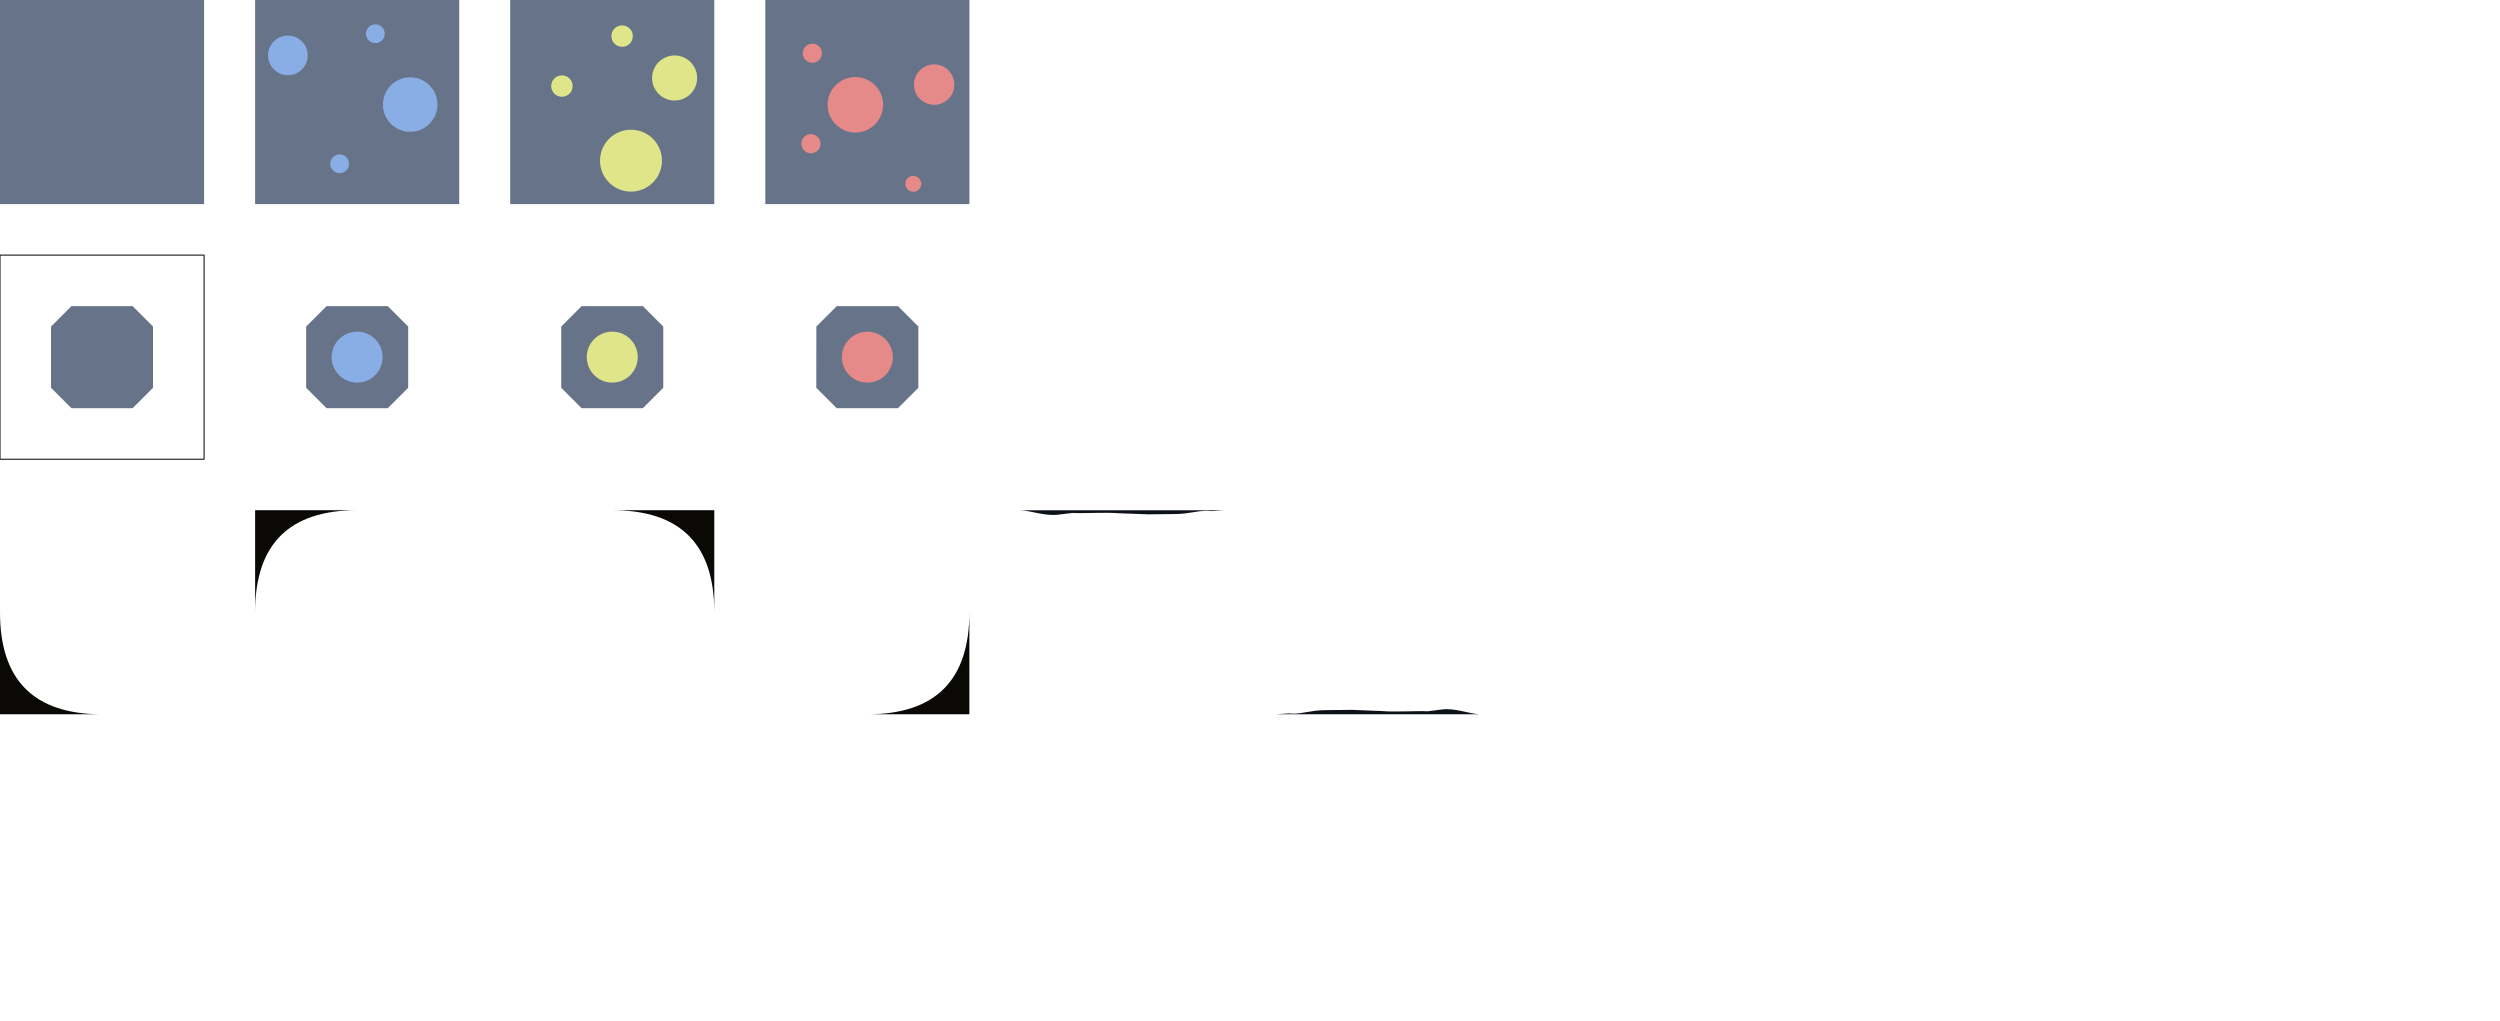
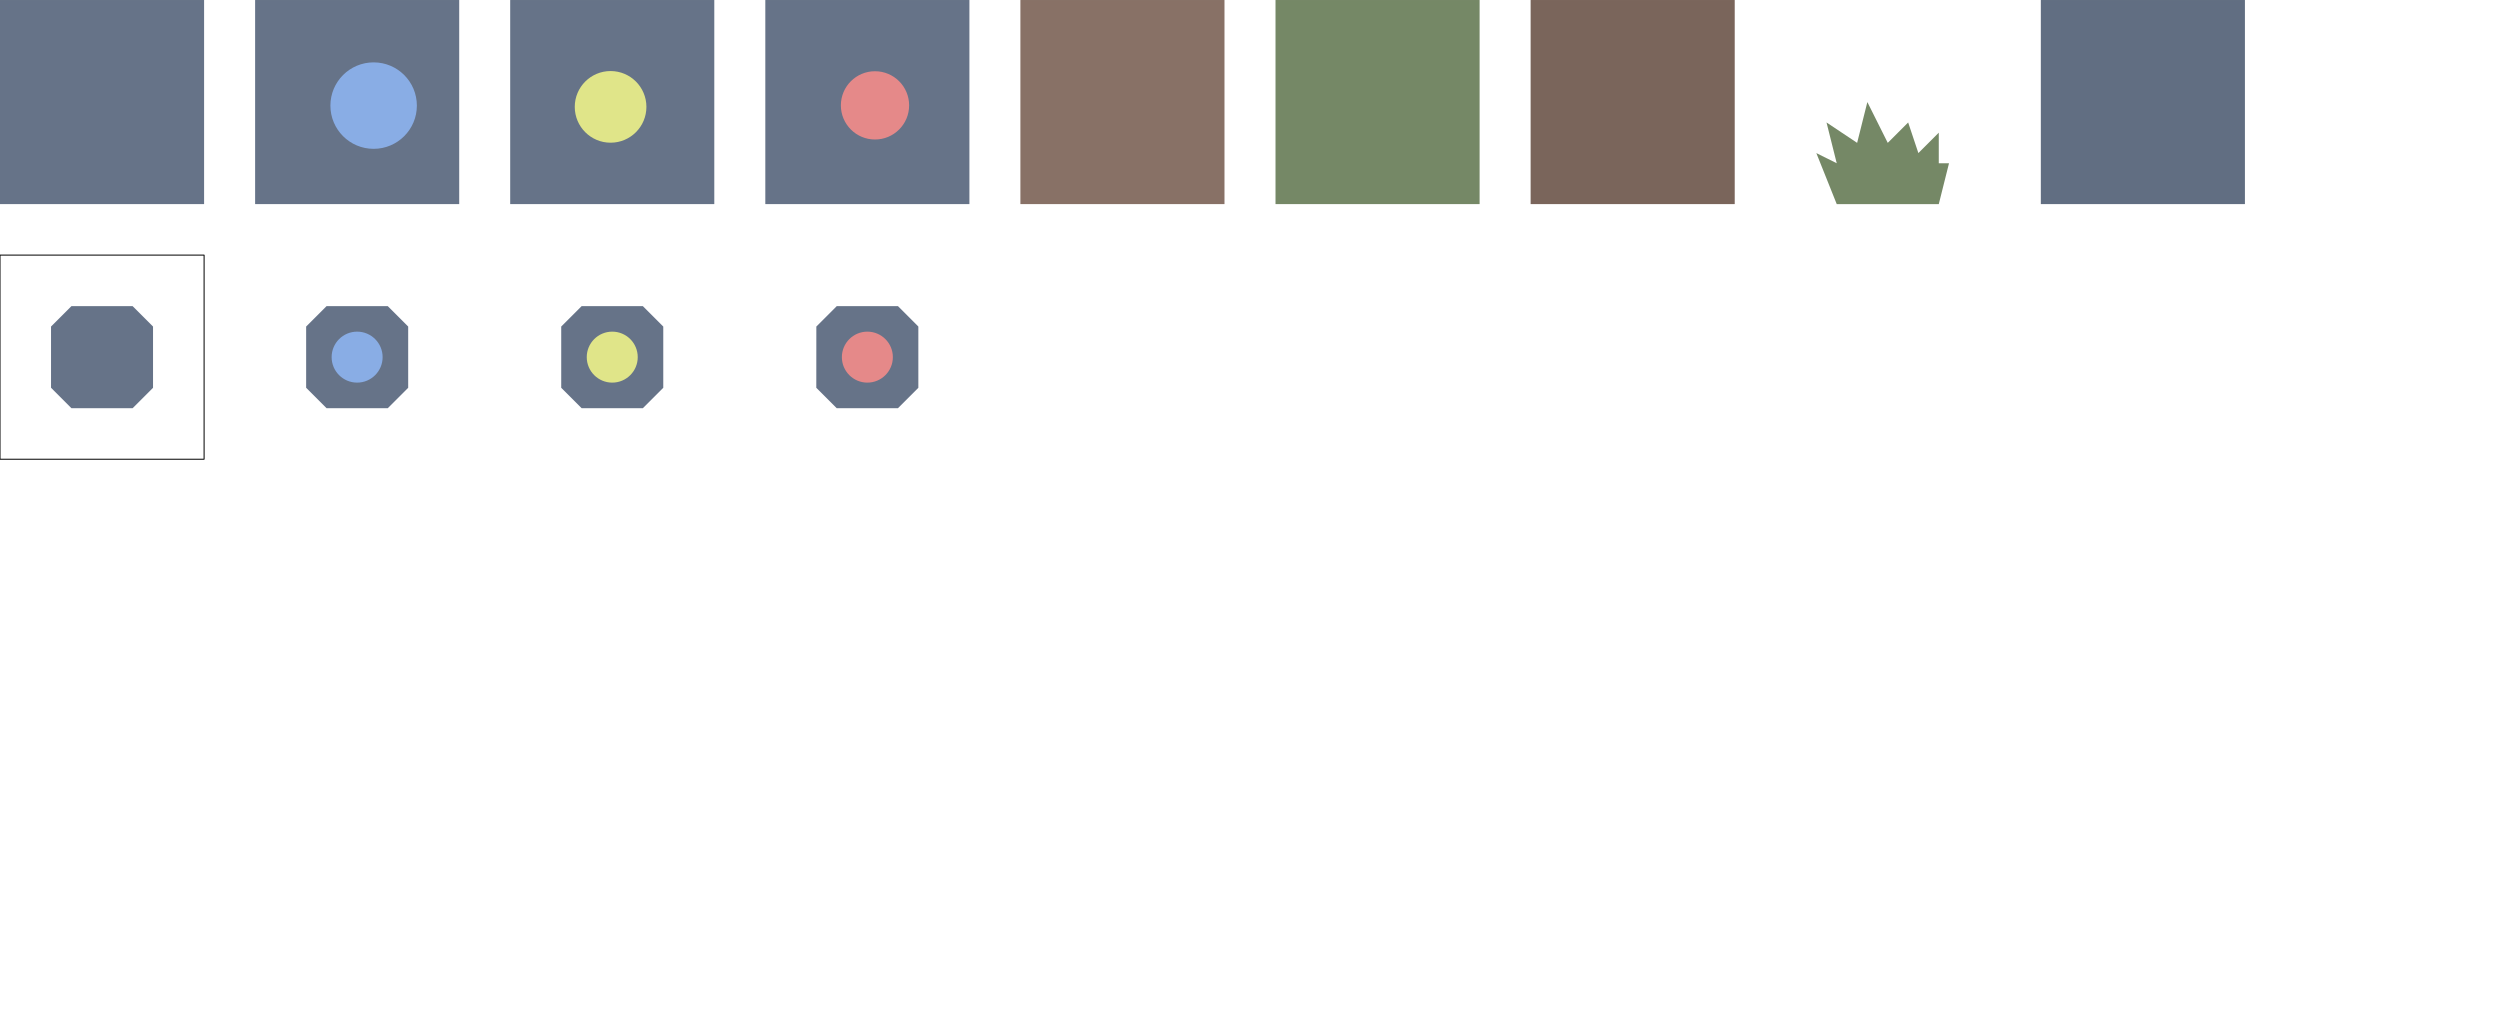
<svg xmlns="http://www.w3.org/2000/svg" width="245" height="100" viewBox="0 0 64.823 26.458" version="1.1" id="svg8">
  <defs id="defs2" />
  <g id="layer1">
    <rect style="opacity:1;fill:#667388;fill-opacity:1;stroke-width:0.683;stroke-linecap:round;stroke-linejoin:round;paint-order:markers stroke fill" id="rect833" width="5.292" height="5.292" x="-1.7763568e-15" y="0" />
    <rect style="opacity:1;fill:#667388;fill-opacity:1;stroke-width:0.683;stroke-linecap:round;stroke-linejoin:round;paint-order:markers stroke fill" id="rect871" width="5.292" height="5.292" x="6.615" y="0" />
-     <circle style="opacity:1;fill:#89ade5;fill-opacity:1;stroke-width:0.822;stroke-linecap:round;stroke-linejoin:round;paint-order:markers stroke fill" id="path873" cx="7.465" cy="1.436" r="0.514" />
-     <circle style="opacity:1;fill:#89ade5;fill-opacity:1;stroke-width:1.131;stroke-linecap:round;stroke-linejoin:round;paint-order:markers stroke fill" id="circle875" cx="10.636" cy="2.711" r="0.707" />
-     <circle style="opacity:1;fill:#89ade5;fill-opacity:1;stroke-width:0.391;stroke-linecap:round;stroke-linejoin:round;paint-order:markers stroke fill" id="circle877" cx="8.806" cy="4.246" r="0.244" />
-     <circle style="opacity:1;fill:#89ade5;fill-opacity:1;stroke-width:0.391;stroke-linecap:round;stroke-linejoin:round;paint-order:markers stroke fill" id="circle879" cx="9.732" cy="0.874" r="0.244" />
+     <circle style="opacity:1;fill:#89ade5;fill-opacity:1;stroke-width:1.131;stroke-linecap:round;stroke-linejoin:round;paint-order:markers stroke fill" id="circle875" cx="9.688" cy="2.738" r="1.121" />
    <rect style="opacity:1;fill:#667388;fill-opacity:1;stroke-width:0.683;stroke-linecap:round;stroke-linejoin:round;paint-order:markers stroke fill" id="rect881" width="5.292" height="5.292" x="13.229" y="-9.3998878e-16" />
-     <circle style="opacity:1;fill:#e0e589;fill-opacity:1;stroke-width:0.935;stroke-linecap:round;stroke-linejoin:round;paint-order:markers stroke fill" id="circle883" cx="17.492" cy="2.022" r="0.584" />
-     <circle style="opacity:1;fill:#e0e589;fill-opacity:1;stroke-width:1.285;stroke-linecap:round;stroke-linejoin:round;paint-order:markers stroke fill" id="circle885" cx="16.361" cy="4.166" r="0.803" />
-     <circle style="opacity:1;fill:#e0e589;fill-opacity:1;stroke-width:0.444;stroke-linecap:round;stroke-linejoin:round;paint-order:markers stroke fill" id="circle887" cx="14.57" cy="2.231" r="0.278" />
-     <circle style="opacity:1;fill:#e0e589;fill-opacity:1;stroke-width:0.444;stroke-linecap:round;stroke-linejoin:round;paint-order:markers stroke fill" id="circle889" cx="16.131" cy="0.936" r="0.278" />
+     <circle style="opacity:1;fill:#e0e589;fill-opacity:1;stroke-width:1.285;stroke-linecap:round;stroke-linejoin:round;paint-order:markers stroke fill" id="circle885" cx="15.832" cy="2.771" r="0.929" />
    <rect style="opacity:1;fill:#667388;fill-opacity:1;stroke-width:0.683;stroke-linecap:round;stroke-linejoin:round;paint-order:markers stroke fill" id="rect891" width="5.292" height="5.292" x="19.844" y="-1.8799776e-15" />
-     <circle style="opacity:1;fill:#e58989;fill-opacity:1;stroke-width:0.838;stroke-linecap:round;stroke-linejoin:round;paint-order:markers stroke fill" id="circle893" cx="24.222" cy="2.194" r="0.524" />
-     <circle style="opacity:1;fill:#e58989;fill-opacity:1;stroke-width:1.153;stroke-linecap:round;stroke-linejoin:round;paint-order:markers stroke fill" id="circle895" cx="22.178" cy="2.717" r="0.72" />
-     <circle style="opacity:1;fill:#e58989;fill-opacity:1;stroke-width:0.398;stroke-linecap:round;stroke-linejoin:round;paint-order:markers stroke fill" id="circle897" cx="21.064" cy="1.38" r="0.249" />
-     <circle style="opacity:1;fill:#e58989;fill-opacity:1;stroke-width:0.398;stroke-linecap:round;stroke-linejoin:round;paint-order:markers stroke fill" id="circle899" cx="21.027" cy="3.725" r="0.249" />
-     <circle style="opacity:1;fill:#e58989;fill-opacity:1;stroke-width:0.331;stroke-linecap:round;stroke-linejoin:round;paint-order:markers stroke fill" id="circle901" cx="23.681" cy="4.766" r="0.207" />
-     <path style="fill:#0d1219;fill-opacity:1;stroke:none;stroke-width:0.265px;stroke-linecap:butt;stroke-linejoin:miter;stroke-opacity:1" d="m 27.81,13.3 c 0.188,0.017 0.89,-0.021 1.178,0.007 l 0.782,0.029 0.674,-0.007 c 0.386,0.003 0.7,-0.116 0.958,-0.077 l 0.347,-0.022 h -5.292 c 0.29,0.016 0.64,0.155 0.977,0.115 z" id="path2197" />
-     <path style="fill:#0d1219;fill-opacity:1;stroke:none;stroke-width:0.276px;stroke-linecap:butt;stroke-linejoin:miter;stroke-opacity:1" d="m 37.013,18.444 c -0.188,-0.018 -0.89,0.023 -1.178,-0.007 l -0.782,-0.031 -0.674,0.007 c -0.386,-0.004 -0.7,0.126 -0.958,0.084 l -0.347,0.024 h 5.292 c -0.29,-0.017 -0.64,-0.168 -0.977,-0.125 z" id="path2199" />
-     <path style="fill:#0a0906;fill-opacity:1;stroke:none;stroke-width:0.265px;stroke-linecap:butt;stroke-linejoin:miter;stroke-opacity:1" d="m 0,15.875 v 2.646 H 2.646 C 0.883,18.52 -3.56e-4,17.64 0,15.875 Z" id="path1126" />
-     <path style="fill:#0a0906;fill-opacity:1;stroke:none;stroke-width:0.265px;stroke-linecap:butt;stroke-linejoin:miter;stroke-opacity:1" d="M 6.615,15.875 V 13.229 H 9.26 C 7.498,13.23 6.614,14.11 6.615,15.875 Z" id="path1539" />
-     <path style="fill:#0a0906;fill-opacity:1;stroke:none;stroke-width:0.265px;stroke-linecap:butt;stroke-linejoin:miter;stroke-opacity:1" d="M 18.521,15.875 V 13.229 H 15.875 c 1.763,3.58e-4 2.646,0.881 2.646,2.646 z" id="path1701" />
-     <path style="fill:#0a0906;fill-opacity:1;stroke:none;stroke-width:0.265px;stroke-linecap:butt;stroke-linejoin:miter;stroke-opacity:1" d="m 25.135,15.875 v 2.646 h -2.646 c 1.763,-3.57e-4 2.646,-0.881 2.646,-2.646 z" id="path1783" />
+     <circle style="opacity:1;fill:#e58989;fill-opacity:1;stroke-width:1.153;stroke-linecap:round;stroke-linejoin:round;paint-order:markers stroke fill" id="circle895" cx="22.688" cy="2.732" r="0.885" />
    <rect style="opacity:1;fill:none;fill-opacity:1;stroke-width:0.026;stroke-linecap:round;stroke-linejoin:round;paint-order:normal;stroke:#000000;stroke-opacity:1;stroke-miterlimit:4;stroke-dasharray:none" id="rect2231" width="5.292" height="5.292" x="-5.292" y="6.615" transform="scale(-1,1)" />
    <path style="fill:#667388;fill-opacity:1;stroke:none;stroke-width:0.265px;stroke-linecap:butt;stroke-linejoin:miter;stroke-opacity:1" d="M 1.323,8.467 1.852,7.938 h 1.587 l 0.529,0.529 0,1.588 -0.529,0.529 h -1.587 L 1.323,10.054 Z" id="path2536" />
    <path style="fill:#667388;fill-opacity:1;stroke:none;stroke-width:0.265px;stroke-linecap:butt;stroke-linejoin:miter;stroke-opacity:1" d="M 7.938,8.467 8.467,7.938 h 1.588 l 0.529,0.529 v 1.588 l -0.529,0.529 H 8.467 L 7.938,10.054 Z" id="path2893" />
    <circle style="opacity:1;fill:#89ade5;fill-opacity:1;stroke-width:1.131;stroke-linecap:round;stroke-linejoin:round;paint-order:markers stroke fill" id="circle2895" cx="9.26" cy="9.26" r="0.661" />
    <path style="fill:#667388;fill-opacity:1;stroke:none;stroke-width:0.265px;stroke-linecap:butt;stroke-linejoin:miter;stroke-opacity:1" d="M 14.552,8.467 15.081,7.938 h 1.588 l 0.529,0.529 v 1.588 l -0.529,0.529 H 15.081 l -0.529,-0.529 z" id="path2897" />
    <circle style="opacity:1;fill:#e0e589;fill-opacity:1;stroke-width:1.131;stroke-linecap:round;stroke-linejoin:round;paint-order:markers stroke fill" id="circle2899" cx="15.875" cy="9.26" r="0.661" />
    <path style="fill:#667388;fill-opacity:1;stroke:none;stroke-width:0.265px;stroke-linecap:butt;stroke-linejoin:miter;stroke-opacity:1" d="M 21.167,8.467 21.696,7.938 h 1.588 L 23.812,8.467 v 1.588 l -0.529,0.529 h -1.588 l -0.529,-0.529 z" id="path4933" />
    <circle style="opacity:1;fill:#e58989;fill-opacity:1;stroke-width:1.131;stroke-linecap:round;stroke-linejoin:round;paint-order:markers stroke fill" id="circle4935" cx="22.49" cy="9.26" r="0.661" />
+     <rect style="opacity:1;fill:#887166;fill-opacity:1;stroke-width:0.683;stroke-linecap:round;stroke-linejoin:round;paint-order:markers stroke fill" id="rect7782" width="5.292" height="5.292" x="26.458" y="-2.8199664e-15" />
+     <rect style="opacity:1;fill:#758866;fill-opacity:1;stroke-width:0.683;stroke-linecap:round;stroke-linejoin:round;paint-order:markers stroke fill" id="rect8018" width="5.292" height="5.292" x="33.073" y="-2.8199664e-15" />
+     <rect style="opacity:1;fill:#7a655b;fill-opacity:1;stroke-width:0.683;stroke-linecap:round;stroke-linejoin:round;paint-order:markers stroke fill" id="rect8128" width="5.292" height="5.292" x="39.688" y="1.1279866e-14" />
+     <path style="fill:#758866;stroke:none;stroke-width:0.265px;stroke-linecap:butt;stroke-linejoin:miter;stroke-opacity:1;fill-opacity:1" d="M 47.625,5.292 47.096,3.969 47.625,4.233 47.36,3.175 48.154,3.704 48.419,2.646 48.948,3.704 49.477,3.175 49.742,3.969 50.271,3.44 v 0.794 h 0.265 l -0.265,1.058 z" id="path8328" />
+     <rect style="opacity:1;fill:#616e82;fill-opacity:1;stroke-width:0.683;stroke-linecap:round;stroke-linejoin:round;paint-order:markers stroke fill" id="rect9642" width="5.292" height="5.292" x="52.917" y="0" />
  </g>
</svg>
